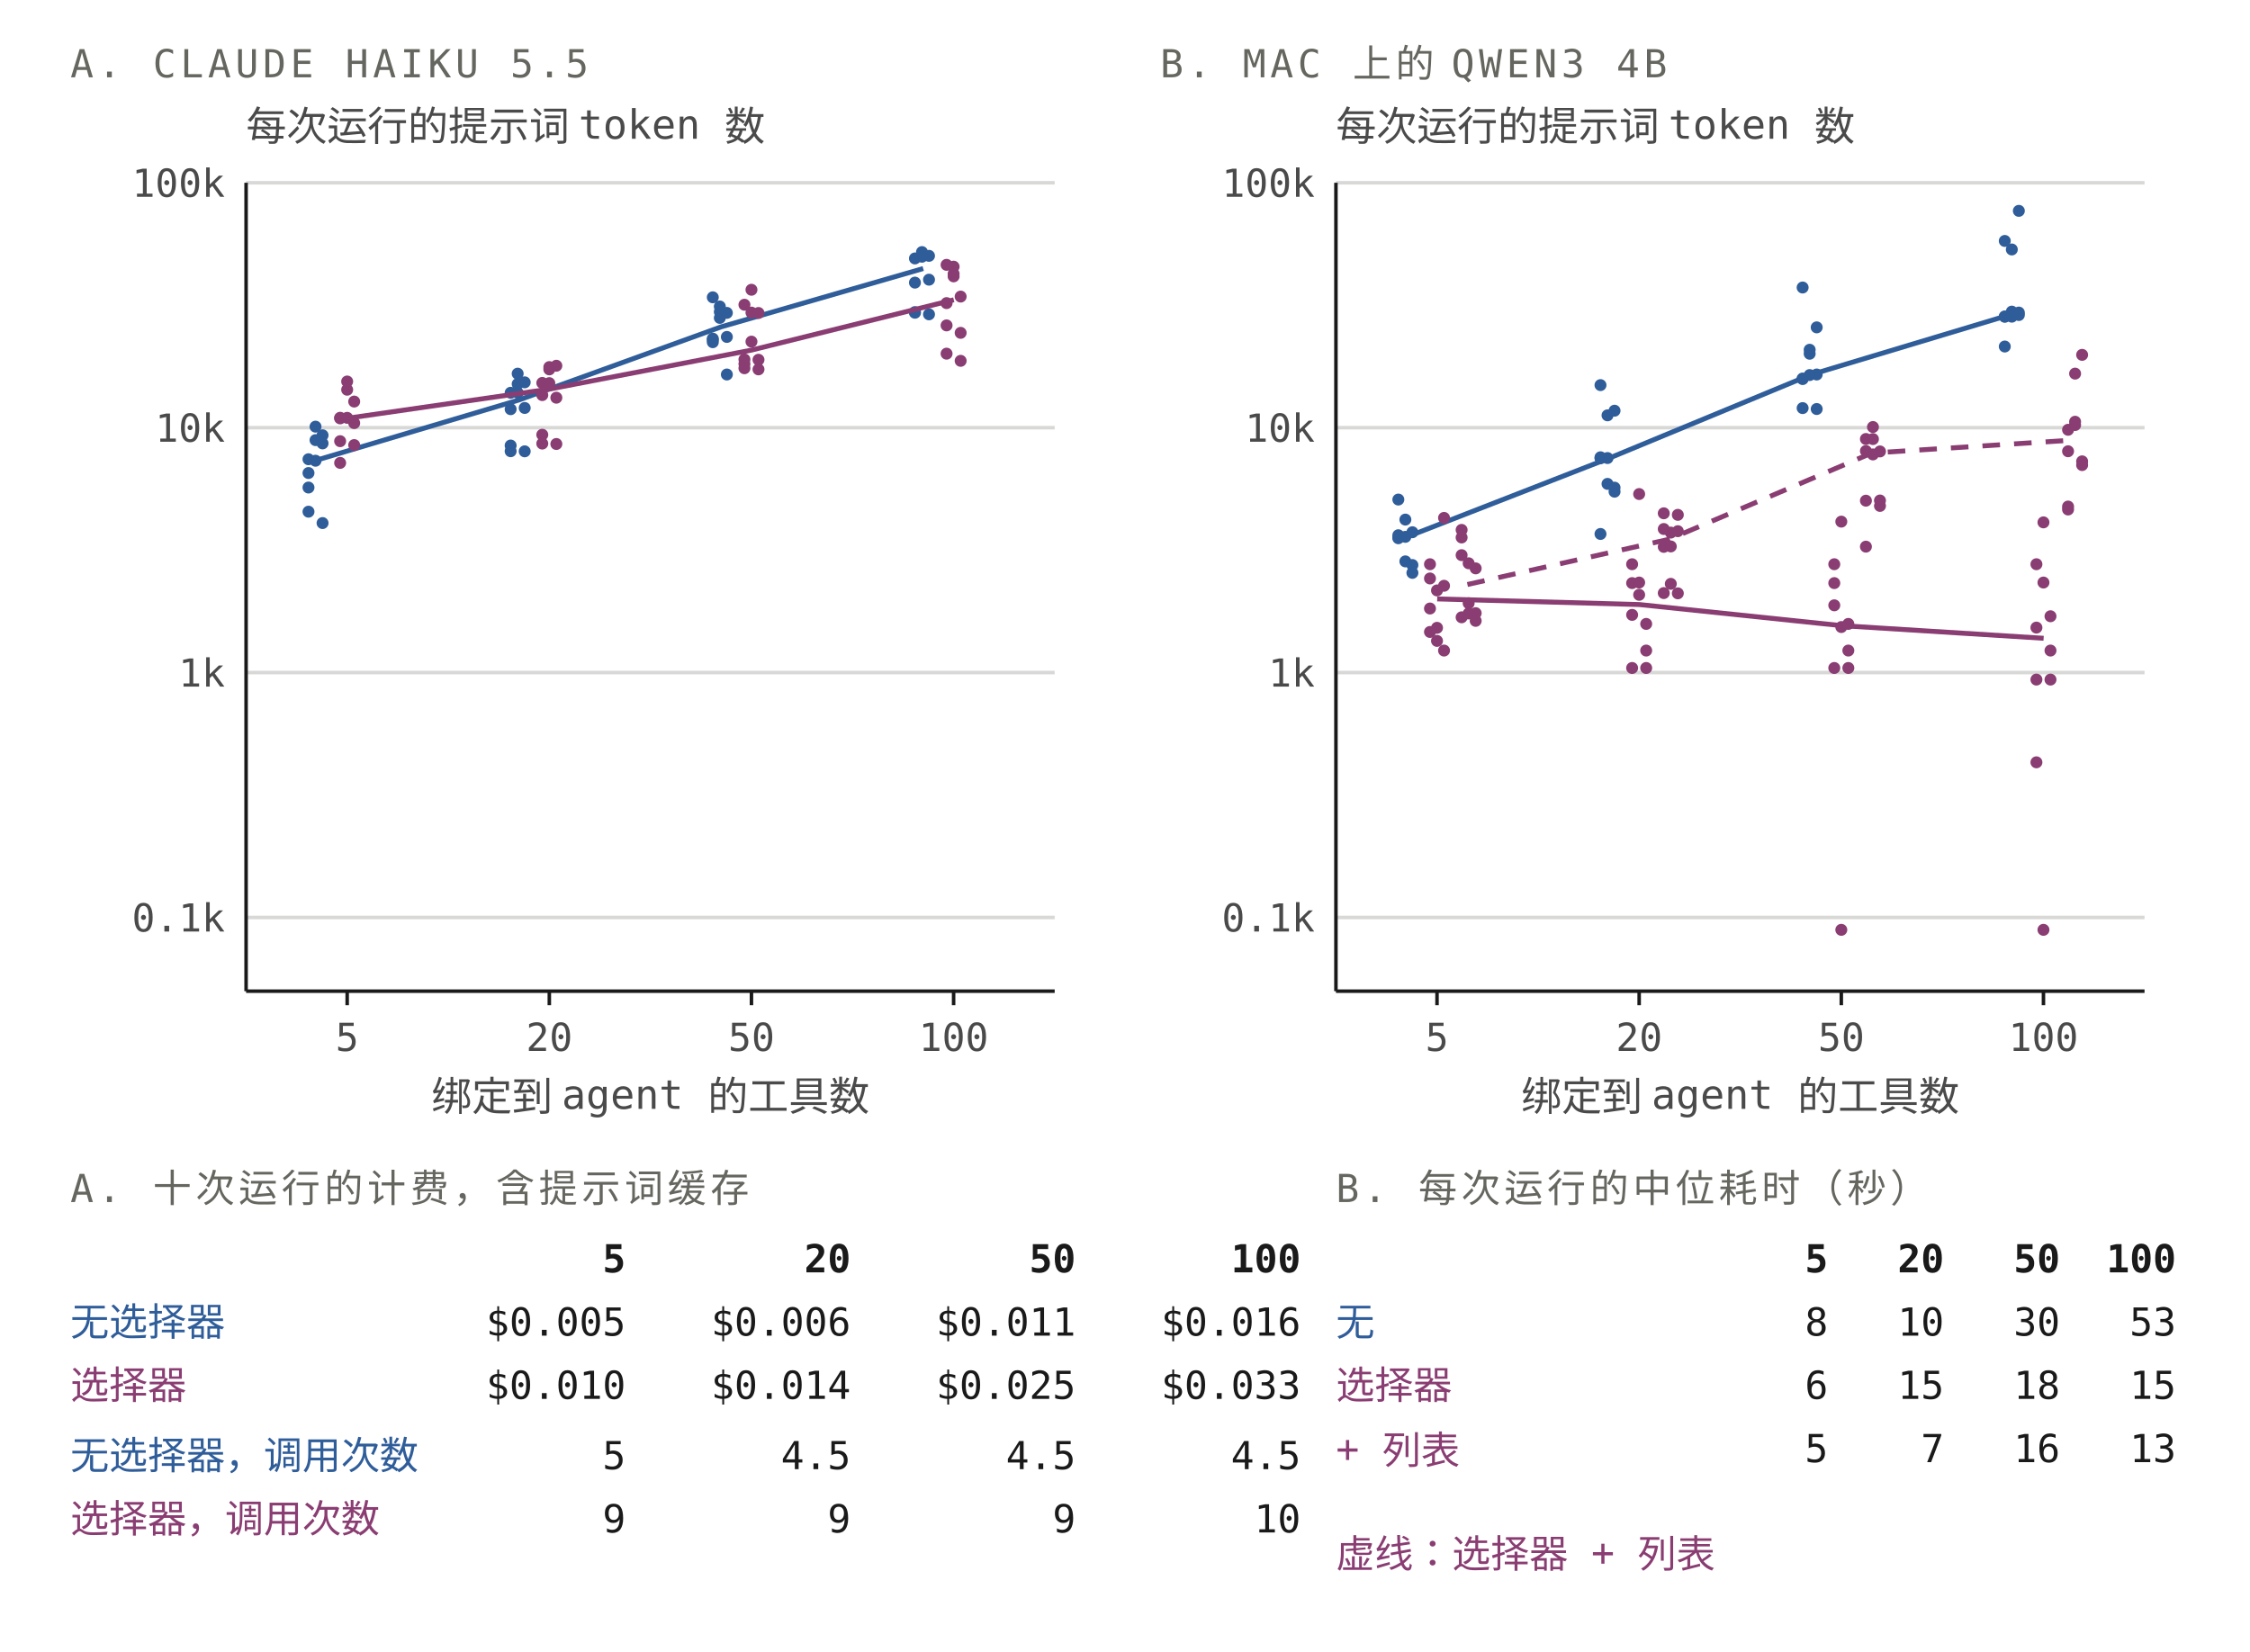
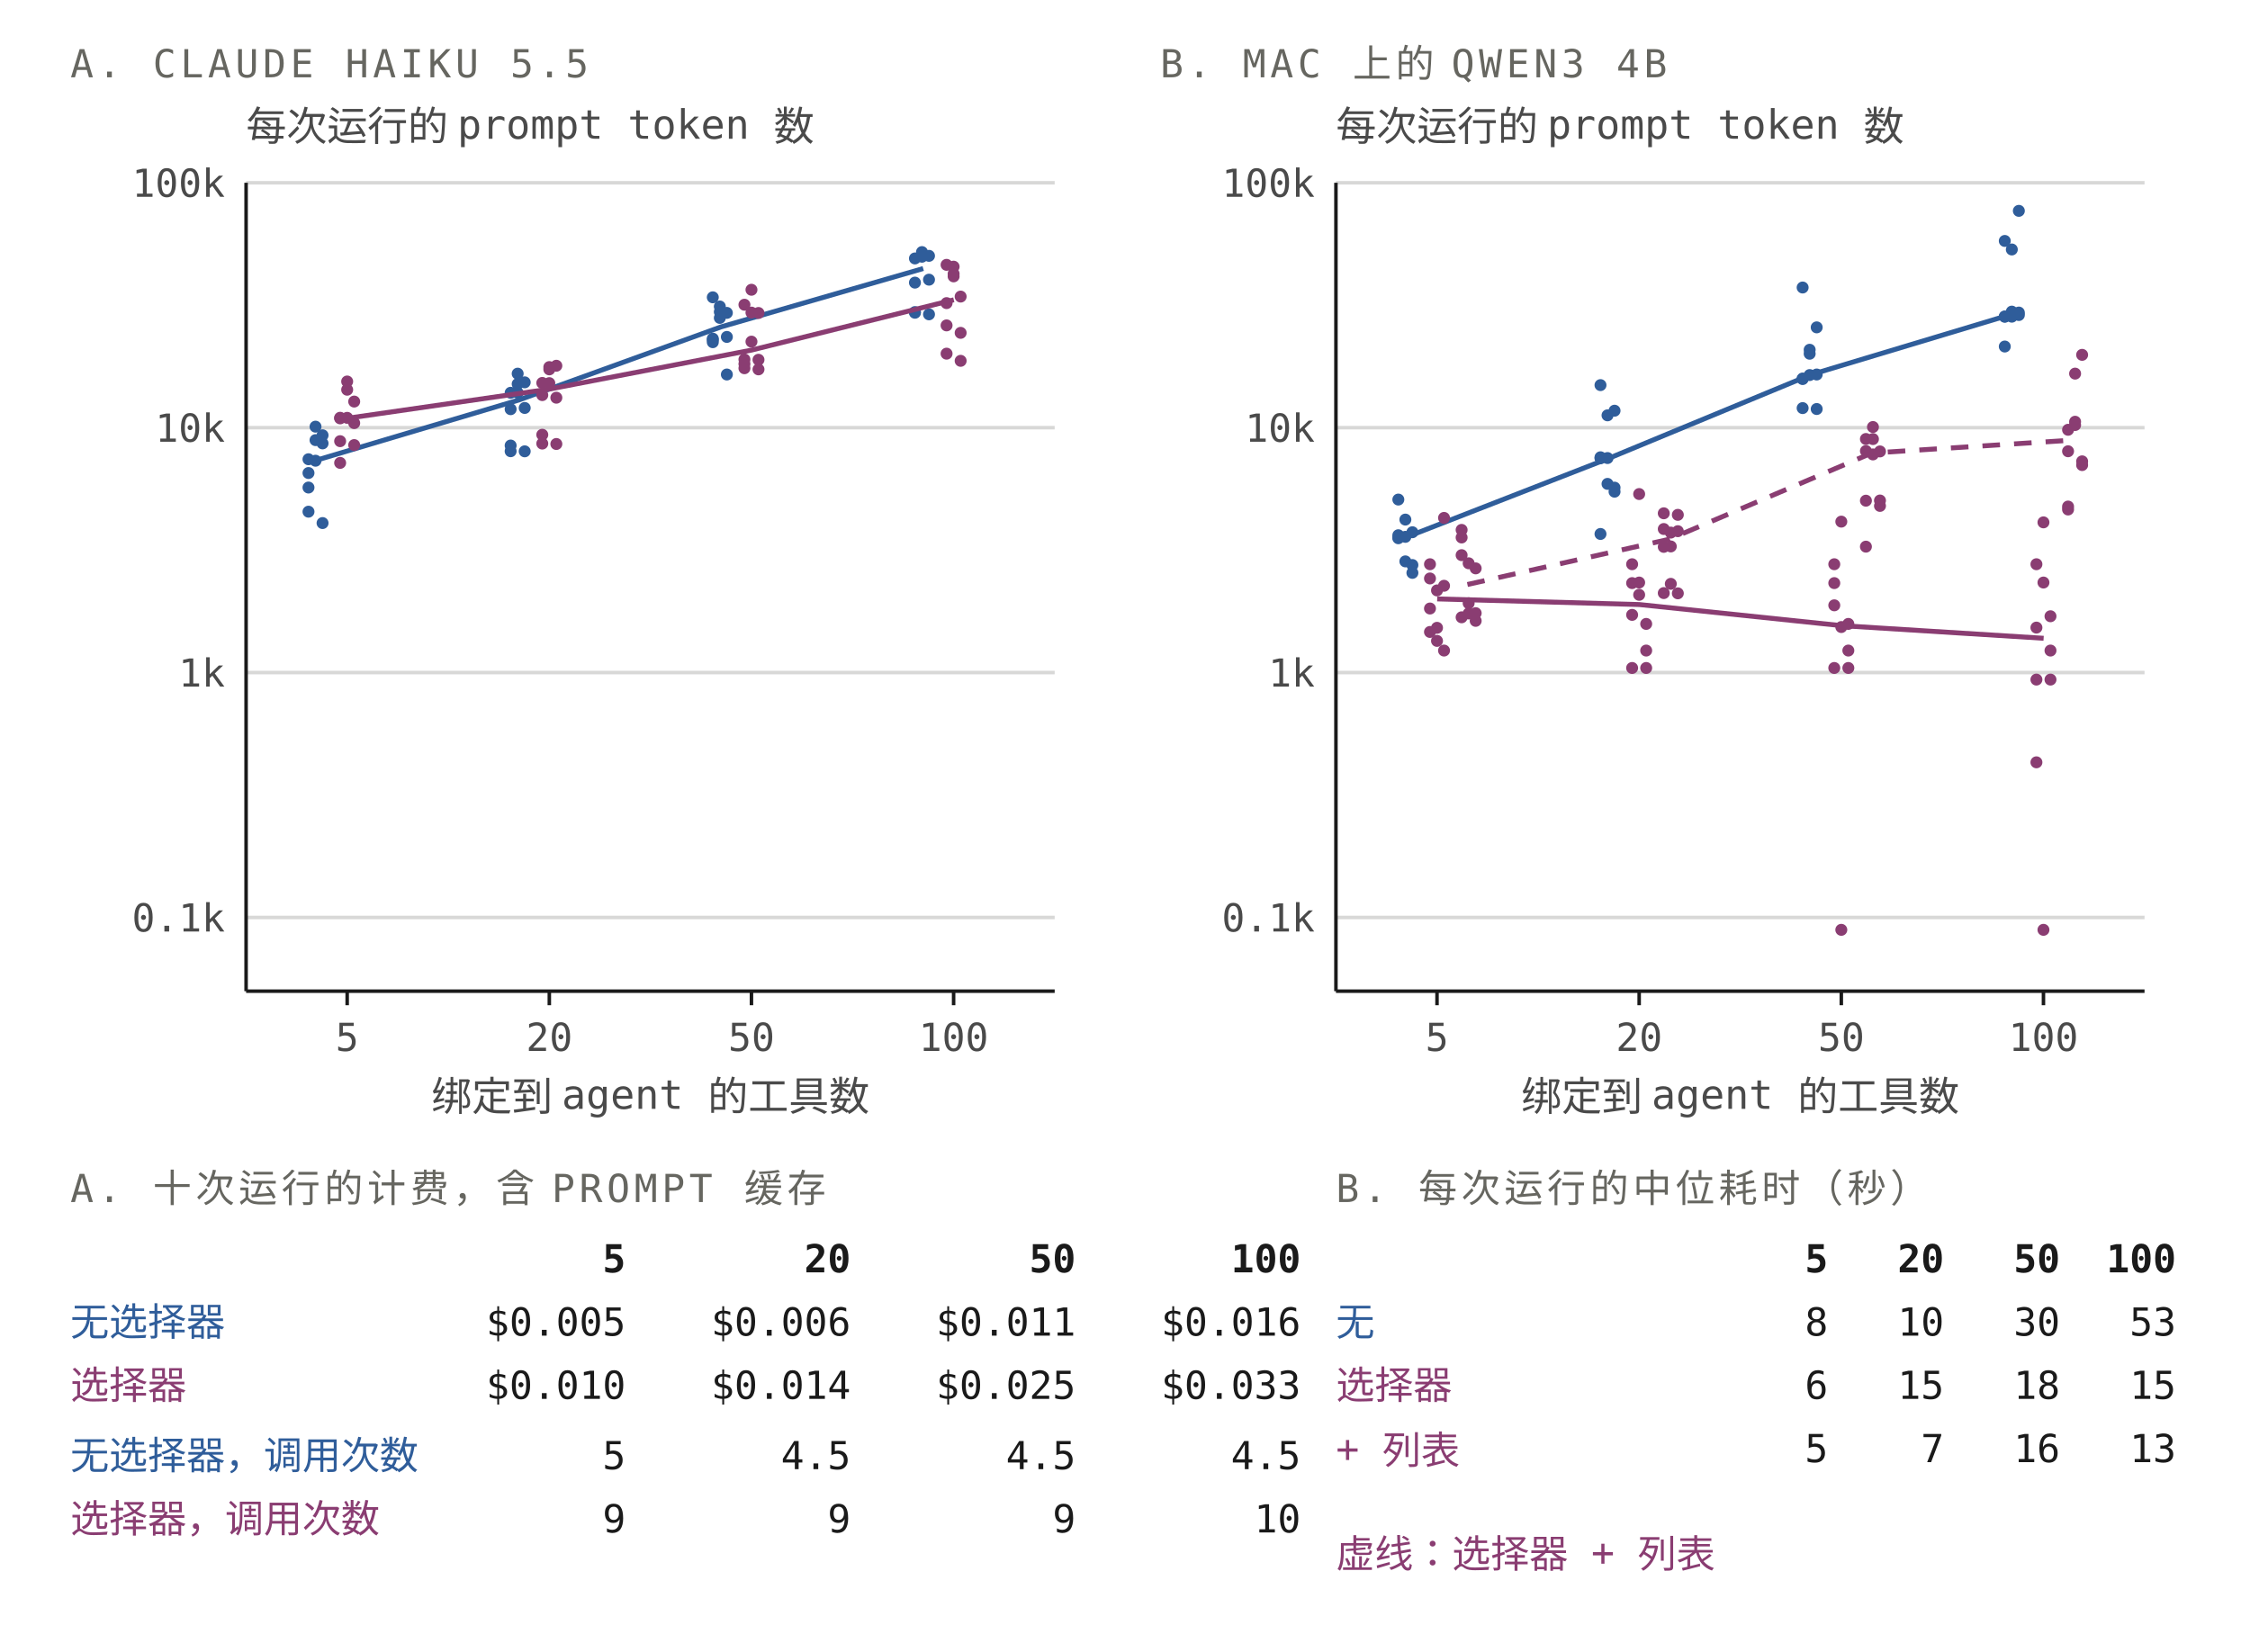
<svg xmlns="http://www.w3.org/2000/svg" viewBox="0 0 640 470" role="img" aria-labelledby="fig-4-4b-title fig-4-4b-desc" font-family="JetBrains Mono, ui-monospace, monospace">
  <g data-beat="1">
    <animate attributeName="opacity" values="0;0;1" keyTimes="0;0;1" calcMode="spline" keySplines="0 0 1 1;0.23 1 0.32 1" dur="0.45s" begin="indefinite" fill="freeze" />
    <animateTransform attributeName="transform" type="translate" values="0 4;0 4;0 0" keyTimes="0;0;1" calcMode="spline" keySplines="0 0 1 1;0.23 1 0.32 1" dur="0.45s" begin="indefinite" fill="freeze" />
    <text x="20" y="22" font-size="11" letter-spacing="1.2" fill="var(--m-ink-mute, #666660)">A. CLAUDE HAIKU 5.5</text>
    <line x1="70" y1="261.03" x2="300" y2="261.03" stroke="var(--m-ink-mute, #666660)" stroke-width="1" stroke-opacity="0.25" />
    <text x="64" y="265.03" font-size="11" text-anchor="end" fill="var(--m-ink-soft, #4a4a4a)">0.1k</text>
    <line x1="70" y1="191.35" x2="300" y2="191.35" stroke="var(--m-ink-mute, #666660)" stroke-width="1" stroke-opacity="0.25" />
    <text x="64" y="195.35" font-size="11" text-anchor="end" fill="var(--m-ink-soft, #4a4a4a)">1k</text>
    <line x1="70" y1="121.68" x2="300" y2="121.68" stroke="var(--m-ink-mute, #666660)" stroke-width="1" stroke-opacity="0.25" />
    <text x="64" y="125.68" font-size="11" text-anchor="end" fill="var(--m-ink-soft, #4a4a4a)">10k</text>
    <line x1="70" y1="52" x2="300" y2="52" stroke="var(--m-ink-mute, #666660)" stroke-width="1" stroke-opacity="0.25" />
    <text x="64" y="56" font-size="11" text-anchor="end" fill="var(--m-ink-soft, #4a4a4a)">100k</text>
    <line x1="70" y1="282" x2="300" y2="282" stroke="var(--m-ink, #1a1a1a)" stroke-width="1" />
    <line x1="70" y1="52" x2="70" y2="282" stroke="var(--m-ink, #1a1a1a)" stroke-width="1" />
    <line x1="98.75" y1="282" x2="98.75" y2="286" stroke="var(--m-ink, #1a1a1a)" stroke-width="1" />
    <text x="98.75" y="299" font-size="11" text-anchor="middle" fill="var(--m-ink-soft, #4a4a4a)">5</text>
    <line x1="156.25" y1="282" x2="156.25" y2="286" stroke="var(--m-ink, #1a1a1a)" stroke-width="1" />
    <text x="156.25" y="299" font-size="11" text-anchor="middle" fill="var(--m-ink-soft, #4a4a4a)">20</text>
    <line x1="213.75" y1="282" x2="213.75" y2="286" stroke="var(--m-ink, #1a1a1a)" stroke-width="1" />
    <text x="213.75" y="299" font-size="11" text-anchor="middle" fill="var(--m-ink-soft, #4a4a4a)">50</text>
    <line x1="271.25" y1="282" x2="271.25" y2="286" stroke="var(--m-ink, #1a1a1a)" stroke-width="1" />
    <text x="271.25" y="299" font-size="11" text-anchor="middle" fill="var(--m-ink-soft, #4a4a4a)">100</text>
    <text x="185" y="316" font-size="11.5" text-anchor="middle" class="m-serif" fill="var(--m-ink-soft, #4a4a4a)">绑定到 agent 的工具数</text>
-     <text x="70" y="40" font-size="11.5" class="m-serif" fill="var(--m-ink-soft, #4a4a4a)">每次运行的提示词 token 数</text>
+     <text x="70" y="40" font-size="11.5" class="m-serif" fill="var(--m-ink-soft, #4a4a4a)">每次运行的 prompt token 数</text>
    <circle cx="87.75" cy="130.66" r="1.7" fill="var(--m-blue-ink, #2f5d9a)" />
    <circle cx="89.75" cy="131.08" r="1.7" fill="var(--m-blue-ink, #2f5d9a)" />
    <circle cx="91.75" cy="148.82" r="1.7" fill="var(--m-blue-ink, #2f5d9a)" />
    <circle cx="87.75" cy="138.71" r="1.7" fill="var(--m-blue-ink, #2f5d9a)" />
    <circle cx="89.75" cy="125.22" r="1.7" fill="var(--m-blue-ink, #2f5d9a)" />
    <circle cx="91.75" cy="126.15" r="1.7" fill="var(--m-blue-ink, #2f5d9a)" />
    <circle cx="87.75" cy="134.58" r="1.7" fill="var(--m-blue-ink, #2f5d9a)" />
    <circle cx="89.75" cy="121.39" r="1.7" fill="var(--m-blue-ink, #2f5d9a)" />
    <circle cx="91.75" cy="123.84" r="1.7" fill="var(--m-blue-ink, #2f5d9a)" />
    <circle cx="87.75" cy="145.58" r="1.7" fill="var(--m-blue-ink, #2f5d9a)" />
    <circle cx="145.25" cy="111.75" r="1.7" fill="var(--m-blue-ink, #2f5d9a)" />
    <circle cx="147.25" cy="111.75" r="1.7" fill="var(--m-blue-ink, #2f5d9a)" />
    <circle cx="149.25" cy="128.41" r="1.7" fill="var(--m-blue-ink, #2f5d9a)" />
    <circle cx="145.25" cy="128.38" r="1.7" fill="var(--m-blue-ink, #2f5d9a)" />
    <circle cx="147.25" cy="109.25" r="1.7" fill="var(--m-blue-ink, #2f5d9a)" />
    <circle cx="149.25" cy="108.78" r="1.7" fill="var(--m-blue-ink, #2f5d9a)" />
    <circle cx="145.25" cy="116.42" r="1.7" fill="var(--m-blue-ink, #2f5d9a)" />
    <circle cx="147.25" cy="106.31" r="1.7" fill="var(--m-blue-ink, #2f5d9a)" />
    <circle cx="149.25" cy="116.07" r="1.7" fill="var(--m-blue-ink, #2f5d9a)" />
    <circle cx="145.25" cy="126.76" r="1.7" fill="var(--m-blue-ink, #2f5d9a)" />
    <circle cx="202.75" cy="84.59" r="1.7" fill="var(--m-blue-ink, #2f5d9a)" />
    <circle cx="204.75" cy="90.45" r="1.7" fill="var(--m-blue-ink, #2f5d9a)" />
    <circle cx="206.75" cy="106.55" r="1.7" fill="var(--m-blue-ink, #2f5d9a)" />
    <circle cx="202.75" cy="97.36" r="1.7" fill="var(--m-blue-ink, #2f5d9a)" />
    <circle cx="204.75" cy="88.73" r="1.7" fill="var(--m-blue-ink, #2f5d9a)" />
    <circle cx="206.75" cy="89.02" r="1.7" fill="var(--m-blue-ink, #2f5d9a)" />
    <circle cx="202.75" cy="96.35" r="1.7" fill="var(--m-blue-ink, #2f5d9a)" />
    <circle cx="204.75" cy="87.2" r="1.7" fill="var(--m-blue-ink, #2f5d9a)" />
    <circle cx="206.75" cy="95.86" r="1.7" fill="var(--m-blue-ink, #2f5d9a)" />
    <circle cx="202.75" cy="96.68" r="1.7" fill="var(--m-blue-ink, #2f5d9a)" />
    <circle cx="260.25" cy="73.53" r="1.7" fill="var(--m-blue-ink, #2f5d9a)" />
    <circle cx="262.25" cy="73.04" r="1.7" fill="var(--m-blue-ink, #2f5d9a)" />
    <circle cx="264.25" cy="89.43" r="1.7" fill="var(--m-blue-ink, #2f5d9a)" />
    <circle cx="260.25" cy="80.41" r="1.7" fill="var(--m-blue-ink, #2f5d9a)" />
    <circle cx="262.25" cy="72.53" r="1.7" fill="var(--m-blue-ink, #2f5d9a)" />
    <circle cx="264.25" cy="72.79" r="1.7" fill="var(--m-blue-ink, #2f5d9a)" />
    <circle cx="260.25" cy="88.79" r="1.7" fill="var(--m-blue-ink, #2f5d9a)" />
    <circle cx="262.25" cy="71.72" r="1.7" fill="var(--m-blue-ink, #2f5d9a)" />
    <circle cx="264.25" cy="79.57" r="1.7" fill="var(--m-blue-ink, #2f5d9a)" />
    <circle cx="260.25" cy="88.98" r="1.7" fill="var(--m-blue-ink, #2f5d9a)" />
    <path d="M90.1 130.9 L147.6 113.8 L205.1 93.0 L262.6 76.4" fill="none" stroke="var(--m-blue-ink, #2f5d9a)" stroke-width="1.4" stroke-linejoin="round" />
    <circle cx="96.75" cy="118.86" r="1.7" fill="var(--m-plum-ink, #8a3d72)" />
    <circle cx="98.75" cy="118.88" r="1.7" fill="var(--m-plum-ink, #8a3d72)" />
    <circle cx="100.75" cy="126.63" r="1.7" fill="var(--m-plum-ink, #8a3d72)" />
    <circle cx="96.75" cy="125.52" r="1.7" fill="var(--m-plum-ink, #8a3d72)" />
    <circle cx="98.75" cy="110.88" r="1.7" fill="var(--m-plum-ink, #8a3d72)" />
    <circle cx="100.75" cy="114.25" r="1.7" fill="var(--m-plum-ink, #8a3d72)" />
    <circle cx="96.75" cy="119.03" r="1.7" fill="var(--m-plum-ink, #8a3d72)" />
    <circle cx="98.75" cy="108.54" r="1.7" fill="var(--m-plum-ink, #8a3d72)" />
    <circle cx="100.75" cy="120.38" r="1.7" fill="var(--m-plum-ink, #8a3d72)" />
    <circle cx="96.75" cy="131.7" r="1.7" fill="var(--m-plum-ink, #8a3d72)" />
    <circle cx="154.25" cy="108.95" r="1.7" fill="var(--m-plum-ink, #8a3d72)" />
    <circle cx="156.25" cy="109.01" r="1.7" fill="var(--m-plum-ink, #8a3d72)" />
    <circle cx="158.25" cy="126.32" r="1.7" fill="var(--m-plum-ink, #8a3d72)" />
    <circle cx="154.25" cy="126.2" r="1.7" fill="var(--m-plum-ink, #8a3d72)" />
    <circle cx="156.25" cy="105.09" r="1.7" fill="var(--m-plum-ink, #8a3d72)" />
    <circle cx="158.25" cy="104.06" r="1.7" fill="var(--m-plum-ink, #8a3d72)" />
    <circle cx="154.25" cy="112.41" r="1.7" fill="var(--m-plum-ink, #8a3d72)" />
    <circle cx="156.25" cy="104.44" r="1.7" fill="var(--m-plum-ink, #8a3d72)" />
    <circle cx="158.25" cy="113.15" r="1.7" fill="var(--m-plum-ink, #8a3d72)" />
    <circle cx="154.25" cy="123.69" r="1.7" fill="var(--m-plum-ink, #8a3d72)" />
    <circle cx="211.75" cy="86.7" r="1.7" fill="var(--m-plum-ink, #8a3d72)" />
    <circle cx="213.75" cy="97.2" r="1.7" fill="var(--m-plum-ink, #8a3d72)" />
    <circle cx="215.75" cy="105.09" r="1.7" fill="var(--m-plum-ink, #8a3d72)" />
    <circle cx="211.75" cy="104.77" r="1.7" fill="var(--m-plum-ink, #8a3d72)" />
    <circle cx="213.75" cy="88.94" r="1.7" fill="var(--m-plum-ink, #8a3d72)" />
    <circle cx="215.75" cy="89.05" r="1.7" fill="var(--m-plum-ink, #8a3d72)" />
    <circle cx="211.75" cy="102.27" r="1.7" fill="var(--m-plum-ink, #8a3d72)" />
    <circle cx="213.75" cy="82.44" r="1.7" fill="var(--m-plum-ink, #8a3d72)" />
    <circle cx="215.75" cy="102.36" r="1.7" fill="var(--m-plum-ink, #8a3d72)" />
    <circle cx="211.75" cy="103.54" r="1.7" fill="var(--m-plum-ink, #8a3d72)" />
    <circle cx="269.25" cy="75.35" r="1.7" fill="var(--m-plum-ink, #8a3d72)" />
    <circle cx="271.25" cy="75.87" r="1.7" fill="var(--m-plum-ink, #8a3d72)" />
    <circle cx="273.25" cy="102.66" r="1.7" fill="var(--m-plum-ink, #8a3d72)" />
    <circle cx="269.25" cy="86.24" r="1.7" fill="var(--m-plum-ink, #8a3d72)" />
    <circle cx="271.25" cy="78.63" r="1.7" fill="var(--m-plum-ink, #8a3d72)" />
    <circle cx="273.25" cy="84.38" r="1.7" fill="var(--m-plum-ink, #8a3d72)" />
    <circle cx="269.25" cy="100.62" r="1.7" fill="var(--m-plum-ink, #8a3d72)" />
    <circle cx="271.25" cy="77.91" r="1.7" fill="var(--m-plum-ink, #8a3d72)" />
    <circle cx="273.25" cy="94.7" r="1.7" fill="var(--m-plum-ink, #8a3d72)" />
    <circle cx="269.25" cy="92.58" r="1.7" fill="var(--m-plum-ink, #8a3d72)" />
    <path d="M98.8 119.0 L156.3 110.7 L213.8 99.6 L271.3 85.3" fill="none" stroke="var(--m-plum-ink, #8a3d72)" stroke-width="1.4" stroke-linejoin="round" />
  </g>
  <g data-beat="2">
    <animate attributeName="opacity" values="0;0;1" keyTimes="0;0.571;1" calcMode="spline" keySplines="0 0 1 1;0.23 1 0.32 1" dur="1.05s" begin="indefinite" fill="freeze" />
    <animateTransform attributeName="transform" type="translate" values="0 4;0 4;0 0" keyTimes="0;0.571;1" calcMode="spline" keySplines="0 0 1 1;0.23 1 0.32 1" dur="1.05s" begin="indefinite" fill="freeze" />
    <text x="330" y="22" font-size="11" letter-spacing="1.2" fill="var(--m-ink-mute, #666660)">B. MAC 上的 QWEN3 4B</text>
    <line x1="380" y1="261.03" x2="610" y2="261.03" stroke="var(--m-ink-mute, #666660)" stroke-width="1" stroke-opacity="0.25" />
    <text x="374" y="265.03" font-size="11" text-anchor="end" fill="var(--m-ink-soft, #4a4a4a)">0.1k</text>
    <line x1="380" y1="191.35" x2="610" y2="191.35" stroke="var(--m-ink-mute, #666660)" stroke-width="1" stroke-opacity="0.25" />
    <text x="374" y="195.35" font-size="11" text-anchor="end" fill="var(--m-ink-soft, #4a4a4a)">1k</text>
    <line x1="380" y1="121.68" x2="610" y2="121.68" stroke="var(--m-ink-mute, #666660)" stroke-width="1" stroke-opacity="0.25" />
    <text x="374" y="125.68" font-size="11" text-anchor="end" fill="var(--m-ink-soft, #4a4a4a)">10k</text>
    <line x1="380" y1="52" x2="610" y2="52" stroke="var(--m-ink-mute, #666660)" stroke-width="1" stroke-opacity="0.25" />
    <text x="374" y="56" font-size="11" text-anchor="end" fill="var(--m-ink-soft, #4a4a4a)">100k</text>
    <line x1="380" y1="282" x2="610" y2="282" stroke="var(--m-ink, #1a1a1a)" stroke-width="1" />
    <line x1="380" y1="52" x2="380" y2="282" stroke="var(--m-ink, #1a1a1a)" stroke-width="1" />
    <line x1="408.75" y1="282" x2="408.75" y2="286" stroke="var(--m-ink, #1a1a1a)" stroke-width="1" />
    <text x="408.75" y="299" font-size="11" text-anchor="middle" fill="var(--m-ink-soft, #4a4a4a)">5</text>
    <line x1="466.25" y1="282" x2="466.25" y2="286" stroke="var(--m-ink, #1a1a1a)" stroke-width="1" />
    <text x="466.25" y="299" font-size="11" text-anchor="middle" fill="var(--m-ink-soft, #4a4a4a)">20</text>
    <line x1="523.75" y1="282" x2="523.75" y2="286" stroke="var(--m-ink, #1a1a1a)" stroke-width="1" />
    <text x="523.75" y="299" font-size="11" text-anchor="middle" fill="var(--m-ink-soft, #4a4a4a)">50</text>
    <line x1="581.25" y1="282" x2="581.25" y2="286" stroke="var(--m-ink, #1a1a1a)" stroke-width="1" />
    <text x="581.25" y="299" font-size="11" text-anchor="middle" fill="var(--m-ink-soft, #4a4a4a)">100</text>
    <text x="495" y="316" font-size="11.5" text-anchor="middle" class="m-serif" fill="var(--m-ink-soft, #4a4a4a)">绑定到 agent 的工具数</text>
-     <text x="380" y="40" font-size="11.5" class="m-serif" fill="var(--m-ink-soft, #4a4a4a)">每次运行的提示词 token 数</text>
+     <text x="380" y="40" font-size="11.5" class="m-serif" fill="var(--m-ink-soft, #4a4a4a)">每次运行的 prompt token 数</text>
    <circle cx="397.75" cy="152.89" r="1.7" fill="var(--m-blue-ink, #2f5d9a)" />
    <circle cx="399.75" cy="152.74" r="1.7" fill="var(--m-blue-ink, #2f5d9a)" />
    <circle cx="401.75" cy="162.99" r="1.7" fill="var(--m-blue-ink, #2f5d9a)" />
    <circle cx="397.75" cy="153.14" r="1.7" fill="var(--m-blue-ink, #2f5d9a)" />
    <circle cx="399.75" cy="147.83" r="1.7" fill="var(--m-blue-ink, #2f5d9a)" />
    <circle cx="401.75" cy="160.76" r="1.7" fill="var(--m-blue-ink, #2f5d9a)" />
    <circle cx="397.75" cy="152.28" r="1.7" fill="var(--m-blue-ink, #2f5d9a)" />
    <circle cx="399.75" cy="159.72" r="1.7" fill="var(--m-blue-ink, #2f5d9a)" />
    <circle cx="401.75" cy="151.43" r="1.7" fill="var(--m-blue-ink, #2f5d9a)" />
    <circle cx="397.75" cy="142.13" r="1.7" fill="var(--m-blue-ink, #2f5d9a)" />
    <circle cx="455.25" cy="130.39" r="1.7" fill="var(--m-blue-ink, #2f5d9a)" />
    <circle cx="457.25" cy="130.32" r="1.7" fill="var(--m-blue-ink, #2f5d9a)" />
    <circle cx="459.25" cy="139.89" r="1.7" fill="var(--m-blue-ink, #2f5d9a)" />
    <circle cx="455.25" cy="151.92" r="1.7" fill="var(--m-blue-ink, #2f5d9a)" />
    <circle cx="457.25" cy="118.17" r="1.7" fill="var(--m-blue-ink, #2f5d9a)" />
    <circle cx="459.25" cy="116.85" r="1.7" fill="var(--m-blue-ink, #2f5d9a)" />
    <circle cx="455.25" cy="130.1" r="1.7" fill="var(--m-blue-ink, #2f5d9a)" />
    <circle cx="457.25" cy="137.67" r="1.7" fill="var(--m-blue-ink, #2f5d9a)" />
    <circle cx="459.25" cy="138.74" r="1.7" fill="var(--m-blue-ink, #2f5d9a)" />
    <circle cx="455.25" cy="109.57" r="1.7" fill="var(--m-blue-ink, #2f5d9a)" />
    <circle cx="512.75" cy="107.84" r="1.7" fill="var(--m-blue-ink, #2f5d9a)" />
    <circle cx="514.75" cy="99.51" r="1.7" fill="var(--m-blue-ink, #2f5d9a)" />
    <circle cx="516.75" cy="116.37" r="1.7" fill="var(--m-blue-ink, #2f5d9a)" />
    <circle cx="512.75" cy="116.11" r="1.7" fill="var(--m-blue-ink, #2f5d9a)" />
    <circle cx="514.75" cy="106.71" r="1.7" fill="var(--m-blue-ink, #2f5d9a)" />
    <circle cx="516.75" cy="106.55" r="1.7" fill="var(--m-blue-ink, #2f5d9a)" />
    <circle cx="512.75" cy="107.7" r="1.7" fill="var(--m-blue-ink, #2f5d9a)" />
    <circle cx="514.75" cy="100.64" r="1.7" fill="var(--m-blue-ink, #2f5d9a)" />
    <circle cx="516.75" cy="93.14" r="1.7" fill="var(--m-blue-ink, #2f5d9a)" />
    <circle cx="512.75" cy="81.8" r="1.7" fill="var(--m-blue-ink, #2f5d9a)" />
    <circle cx="570.25" cy="90.12" r="1.7" fill="var(--m-blue-ink, #2f5d9a)" />
    <circle cx="572.25" cy="90.1" r="1.7" fill="var(--m-blue-ink, #2f5d9a)" />
    <circle cx="574.25" cy="89.63" r="1.7" fill="var(--m-blue-ink, #2f5d9a)" />
    <circle cx="570.25" cy="98.59" r="1.7" fill="var(--m-blue-ink, #2f5d9a)" />
    <circle cx="572.25" cy="88.66" r="1.7" fill="var(--m-blue-ink, #2f5d9a)" />
    <circle cx="574.25" cy="88.93" r="1.7" fill="var(--m-blue-ink, #2f5d9a)" />
    <circle cx="570.25" cy="90.04" r="1.7" fill="var(--m-blue-ink, #2f5d9a)" />
    <circle cx="572.25" cy="70.98" r="1.7" fill="var(--m-blue-ink, #2f5d9a)" />
    <circle cx="574.25" cy="59.99" r="1.7" fill="var(--m-blue-ink, #2f5d9a)" />
    <circle cx="570.25" cy="68.55" r="1.7" fill="var(--m-blue-ink, #2f5d9a)" />
    <path d="M400.1 152.8 L457.6 130.4 L515.1 106.6 L572.6 89.3" fill="none" stroke="var(--m-blue-ink, #2f5d9a)" stroke-width="1.4" stroke-linejoin="round" />
    <circle cx="406.75" cy="173.13" r="1.7" fill="var(--m-plum-ink, #8a3d72)" />
    <circle cx="408.75" cy="167.98" r="1.7" fill="var(--m-plum-ink, #8a3d72)" />
    <circle cx="410.75" cy="185.09" r="1.7" fill="var(--m-plum-ink, #8a3d72)" />
    <circle cx="406.75" cy="160.53" r="1.7" fill="var(--m-plum-ink, #8a3d72)" />
    <circle cx="408.75" cy="182.34" r="1.7" fill="var(--m-plum-ink, #8a3d72)" />
    <circle cx="410.75" cy="147.35" r="1.7" fill="var(--m-plum-ink, #8a3d72)" />
    <circle cx="406.75" cy="164.58" r="1.7" fill="var(--m-plum-ink, #8a3d72)" />
    <circle cx="408.75" cy="178.62" r="1.7" fill="var(--m-plum-ink, #8a3d72)" />
    <circle cx="410.75" cy="166.66" r="1.7" fill="var(--m-plum-ink, #8a3d72)" />
    <circle cx="406.75" cy="179.8" r="1.7" fill="var(--m-plum-ink, #8a3d72)" />
    <circle cx="464.25" cy="174.94" r="1.7" fill="var(--m-plum-ink, #8a3d72)" />
    <circle cx="466.25" cy="169.23" r="1.7" fill="var(--m-plum-ink, #8a3d72)" />
    <circle cx="468.25" cy="185.09" r="1.7" fill="var(--m-plum-ink, #8a3d72)" />
    <circle cx="464.25" cy="160.53" r="1.7" fill="var(--m-plum-ink, #8a3d72)" />
    <circle cx="466.25" cy="140.56" r="1.7" fill="var(--m-plum-ink, #8a3d72)" />
    <circle cx="468.25" cy="177.51" r="1.7" fill="var(--m-plum-ink, #8a3d72)" />
    <circle cx="464.25" cy="165.9" r="1.7" fill="var(--m-plum-ink, #8a3d72)" />
    <circle cx="466.25" cy="165.74" r="1.7" fill="var(--m-plum-ink, #8a3d72)" />
    <circle cx="468.25" cy="190.05" r="1.7" fill="var(--m-plum-ink, #8a3d72)" />
    <circle cx="464.25" cy="190.05" r="1.7" fill="var(--m-plum-ink, #8a3d72)" />
    <circle cx="521.75" cy="172.22" r="1.7" fill="var(--m-plum-ink, #8a3d72)" />
    <circle cx="523.75" cy="264.55" r="1.7" fill="var(--m-plum-ink, #8a3d72)" />
    <circle cx="525.75" cy="185.09" r="1.7" fill="var(--m-plum-ink, #8a3d72)" />
    <circle cx="521.75" cy="160.53" r="1.7" fill="var(--m-plum-ink, #8a3d72)" />
    <circle cx="523.75" cy="148.41" r="1.7" fill="var(--m-plum-ink, #8a3d72)" />
    <circle cx="525.75" cy="177.51" r="1.7" fill="var(--m-plum-ink, #8a3d72)" />
    <circle cx="521.75" cy="165.9" r="1.7" fill="var(--m-plum-ink, #8a3d72)" />
    <circle cx="523.75" cy="178.4" r="1.7" fill="var(--m-plum-ink, #8a3d72)" />
    <circle cx="525.75" cy="190.05" r="1.7" fill="var(--m-plum-ink, #8a3d72)" />
    <circle cx="521.75" cy="190.05" r="1.7" fill="var(--m-plum-ink, #8a3d72)" />
    <circle cx="579.25" cy="216.89" r="1.7" fill="var(--m-plum-ink, #8a3d72)" />
    <circle cx="581.25" cy="264.55" r="1.7" fill="var(--m-plum-ink, #8a3d72)" />
    <circle cx="583.25" cy="185.09" r="1.7" fill="var(--m-plum-ink, #8a3d72)" />
    <circle cx="579.25" cy="160.53" r="1.7" fill="var(--m-plum-ink, #8a3d72)" />
    <circle cx="581.25" cy="148.62" r="1.7" fill="var(--m-plum-ink, #8a3d72)" />
    <circle cx="583.25" cy="175.33" r="1.7" fill="var(--m-plum-ink, #8a3d72)" />
    <circle cx="579.25" cy="178.56" r="1.7" fill="var(--m-plum-ink, #8a3d72)" />
    <circle cx="581.25" cy="165.74" r="1.7" fill="var(--m-plum-ink, #8a3d72)" />
    <circle cx="583.25" cy="193.35" r="1.7" fill="var(--m-plum-ink, #8a3d72)" />
    <circle cx="579.25" cy="193.35" r="1.7" fill="var(--m-plum-ink, #8a3d72)" />
    <path d="M408.8 170.4 L466.3 172.0 L523.8 178.0 L581.3 181.6" fill="none" stroke="var(--m-plum-ink, #8a3d72)" stroke-width="1.4" stroke-linejoin="round" />
    <circle cx="415.75" cy="150.76" r="1.7" fill="var(--m-plum-ink, #8a3d72)" />
    <circle cx="417.75" cy="160.26" r="1.7" fill="var(--m-plum-ink, #8a3d72)" />
    <circle cx="419.75" cy="176.64" r="1.7" fill="var(--m-plum-ink, #8a3d72)" />
    <circle cx="415.75" cy="152.92" r="1.7" fill="var(--m-plum-ink, #8a3d72)" />
    <circle cx="417.75" cy="174.54" r="1.7" fill="var(--m-plum-ink, #8a3d72)" />
    <circle cx="419.75" cy="174.45" r="1.7" fill="var(--m-plum-ink, #8a3d72)" />
    <circle cx="415.75" cy="157.95" r="1.7" fill="var(--m-plum-ink, #8a3d72)" />
    <circle cx="417.75" cy="171.63" r="1.7" fill="var(--m-plum-ink, #8a3d72)" />
    <circle cx="419.75" cy="161.71" r="1.7" fill="var(--m-plum-ink, #8a3d72)" />
    <circle cx="415.75" cy="175.63" r="1.7" fill="var(--m-plum-ink, #8a3d72)" />
    <circle cx="473.25" cy="155.59" r="1.7" fill="var(--m-plum-ink, #8a3d72)" />
    <circle cx="475.25" cy="155.47" r="1.7" fill="var(--m-plum-ink, #8a3d72)" />
    <circle cx="477.25" cy="168.81" r="1.7" fill="var(--m-plum-ink, #8a3d72)" />
    <circle cx="473.25" cy="168.74" r="1.7" fill="var(--m-plum-ink, #8a3d72)" />
    <circle cx="475.25" cy="166.11" r="1.7" fill="var(--m-plum-ink, #8a3d72)" />
    <circle cx="477.25" cy="151.13" r="1.7" fill="var(--m-plum-ink, #8a3d72)" />
    <circle cx="473.25" cy="150.51" r="1.7" fill="var(--m-plum-ink, #8a3d72)" />
    <circle cx="475.25" cy="151.53" r="1.7" fill="var(--m-plum-ink, #8a3d72)" />
    <circle cx="477.25" cy="146.48" r="1.7" fill="var(--m-plum-ink, #8a3d72)" />
    <circle cx="473.25" cy="146.04" r="1.7" fill="var(--m-plum-ink, #8a3d72)" />
    <circle cx="530.75" cy="124.9" r="1.7" fill="var(--m-plum-ink, #8a3d72)" />
    <circle cx="532.75" cy="124.92" r="1.7" fill="var(--m-plum-ink, #8a3d72)" />
    <circle cx="534.75" cy="143.94" r="1.7" fill="var(--m-plum-ink, #8a3d72)" />
    <circle cx="530.75" cy="142.45" r="1.7" fill="var(--m-plum-ink, #8a3d72)" />
    <circle cx="532.75" cy="121.49" r="1.7" fill="var(--m-plum-ink, #8a3d72)" />
    <circle cx="534.75" cy="128.44" r="1.7" fill="var(--m-plum-ink, #8a3d72)" />
    <circle cx="530.75" cy="128.31" r="1.7" fill="var(--m-plum-ink, #8a3d72)" />
    <circle cx="532.75" cy="129.29" r="1.7" fill="var(--m-plum-ink, #8a3d72)" />
    <circle cx="534.75" cy="142.4" r="1.7" fill="var(--m-plum-ink, #8a3d72)" />
    <circle cx="530.75" cy="155.53" r="1.7" fill="var(--m-plum-ink, #8a3d72)" />
    <circle cx="588.25" cy="122.28" r="1.7" fill="var(--m-plum-ink, #8a3d72)" />
    <circle cx="590.25" cy="120.93" r="1.7" fill="var(--m-plum-ink, #8a3d72)" />
    <circle cx="592.25" cy="132.32" r="1.7" fill="var(--m-plum-ink, #8a3d72)" />
    <circle cx="588.25" cy="144.96" r="1.7" fill="var(--m-plum-ink, #8a3d72)" />
    <circle cx="590.25" cy="119.99" r="1.7" fill="var(--m-plum-ink, #8a3d72)" />
    <circle cx="592.25" cy="100.96" r="1.7" fill="var(--m-plum-ink, #8a3d72)" />
    <circle cx="588.25" cy="128.39" r="1.7" fill="var(--m-plum-ink, #8a3d72)" />
    <circle cx="590.25" cy="106.3" r="1.7" fill="var(--m-plum-ink, #8a3d72)" />
    <circle cx="592.25" cy="131.26" r="1.7" fill="var(--m-plum-ink, #8a3d72)" />
    <circle cx="588.25" cy="144.12" r="1.7" fill="var(--m-plum-ink, #8a3d72)" />
    <path d="M417.4 166.3 L474.9 153.4 L532.4 128.9 L589.9 125.2" fill="none" stroke="var(--m-plum-ink, #8a3d72)" stroke-width="1.4" stroke-dasharray="5 4" stroke-linejoin="round" />
  </g>
-   <text x="20" y="342" font-size="11" letter-spacing="1.2" fill="var(--m-ink-mute, #666660)">A. 十次运行的计费，含提示词缓存</text>
+   <text x="20" y="342" font-size="11" letter-spacing="1.2" fill="var(--m-ink-mute, #666660)">A. 十次运行的计费，含 PROMPT 缓存</text>
  <text x="178" y="362" font-size="11" text-anchor="end" font-weight="700" fill="var(--m-ink, #1a1a1a)">5</text>
  <text x="242" y="362" font-size="11" text-anchor="end" font-weight="700" fill="var(--m-ink, #1a1a1a)">20</text>
  <text x="306" y="362" font-size="11" text-anchor="end" font-weight="700" fill="var(--m-ink, #1a1a1a)">50</text>
  <text x="370" y="362" font-size="11" text-anchor="end" font-weight="700" fill="var(--m-ink, #1a1a1a)">100</text>
  <text x="20" y="380" font-size="11" fill="var(--m-blue-ink, #2f5d9a)">无选择器</text>
  <text x="178" y="380" font-size="11" text-anchor="end" fill="var(--m-ink, #1a1a1a)">$0.005</text>
  <text x="242" y="380" font-size="11" text-anchor="end" fill="var(--m-ink, #1a1a1a)">$0.006</text>
  <text x="306" y="380" font-size="11" text-anchor="end" fill="var(--m-ink, #1a1a1a)">$0.011</text>
  <text x="370" y="380" font-size="11" text-anchor="end" fill="var(--m-ink, #1a1a1a)">$0.016</text>
  <text x="20" y="398" font-size="11" fill="var(--m-plum-ink, #8a3d72)">选择器</text>
  <text x="178" y="398" font-size="11" text-anchor="end" fill="var(--m-ink, #1a1a1a)">$0.010</text>
  <text x="242" y="398" font-size="11" text-anchor="end" fill="var(--m-ink, #1a1a1a)">$0.014</text>
  <text x="306" y="398" font-size="11" text-anchor="end" fill="var(--m-ink, #1a1a1a)">$0.025</text>
  <text x="370" y="398" font-size="11" text-anchor="end" fill="var(--m-ink, #1a1a1a)">$0.033</text>
  <text x="20" y="418" font-size="11" fill="var(--m-blue-ink, #2f5d9a)">无选择器，调用次数</text>
  <text x="178" y="418" font-size="11" text-anchor="end" fill="var(--m-ink, #1a1a1a)">5</text>
  <text x="242" y="418" font-size="11" text-anchor="end" fill="var(--m-ink, #1a1a1a)">4.5</text>
  <text x="306" y="418" font-size="11" text-anchor="end" fill="var(--m-ink, #1a1a1a)">4.5</text>
  <text x="370" y="418" font-size="11" text-anchor="end" fill="var(--m-ink, #1a1a1a)">4.5</text>
  <text x="20" y="436" font-size="11" fill="var(--m-plum-ink, #8a3d72)">选择器，调用次数</text>
  <text x="178" y="436" font-size="11" text-anchor="end" fill="var(--m-ink, #1a1a1a)">9</text>
  <text x="242" y="436" font-size="11" text-anchor="end" fill="var(--m-ink, #1a1a1a)">9</text>
  <text x="306" y="436" font-size="11" text-anchor="end" fill="var(--m-ink, #1a1a1a)">9</text>
  <text x="370" y="436" font-size="11" text-anchor="end" fill="var(--m-ink, #1a1a1a)">10</text>
  <text x="380" y="342" font-size="11" letter-spacing="1.2" fill="var(--m-ink-mute, #666660)">B. 每次运行的中位耗时（秒）</text>
  <text x="520" y="362" font-size="11" text-anchor="end" font-weight="700" fill="var(--m-ink, #1a1a1a)">5</text>
  <text x="553" y="362" font-size="11" text-anchor="end" font-weight="700" fill="var(--m-ink, #1a1a1a)">20</text>
  <text x="586" y="362" font-size="11" text-anchor="end" font-weight="700" fill="var(--m-ink, #1a1a1a)">50</text>
  <text x="619" y="362" font-size="11" text-anchor="end" font-weight="700" fill="var(--m-ink, #1a1a1a)">100</text>
  <text x="380" y="380" font-size="11" fill="var(--m-blue-ink, #2f5d9a)">无</text>
  <text x="520" y="380" font-size="11" text-anchor="end" fill="var(--m-ink, #1a1a1a)">8</text>
  <text x="553" y="380" font-size="11" text-anchor="end" fill="var(--m-ink, #1a1a1a)">10</text>
  <text x="586" y="380" font-size="11" text-anchor="end" fill="var(--m-ink, #1a1a1a)">30</text>
  <text x="619" y="380" font-size="11" text-anchor="end" fill="var(--m-ink, #1a1a1a)">53</text>
  <text x="380" y="398" font-size="11" fill="var(--m-plum-ink, #8a3d72)">选择器</text>
  <text x="520" y="398" font-size="11" text-anchor="end" fill="var(--m-ink, #1a1a1a)">6</text>
  <text x="553" y="398" font-size="11" text-anchor="end" fill="var(--m-ink, #1a1a1a)">15</text>
  <text x="586" y="398" font-size="11" text-anchor="end" fill="var(--m-ink, #1a1a1a)">18</text>
  <text x="619" y="398" font-size="11" text-anchor="end" fill="var(--m-ink, #1a1a1a)">15</text>
  <text x="380" y="416" font-size="11" fill="var(--m-plum-ink, #8a3d72)">+ 列表</text>
  <text x="520" y="416" font-size="11" text-anchor="end" fill="var(--m-ink, #1a1a1a)">5</text>
  <text x="553" y="416" font-size="11" text-anchor="end" fill="var(--m-ink, #1a1a1a)">7</text>
  <text x="586" y="416" font-size="11" text-anchor="end" fill="var(--m-ink, #1a1a1a)">16</text>
  <text x="619" y="416" font-size="11" text-anchor="end" fill="var(--m-ink, #1a1a1a)">13</text>
  <text x="380" y="446" font-size="11" class="m-serif" fill="var(--m-plum-ink, #8a3d72)">虚线：选择器 + 列表</text>
</svg>
